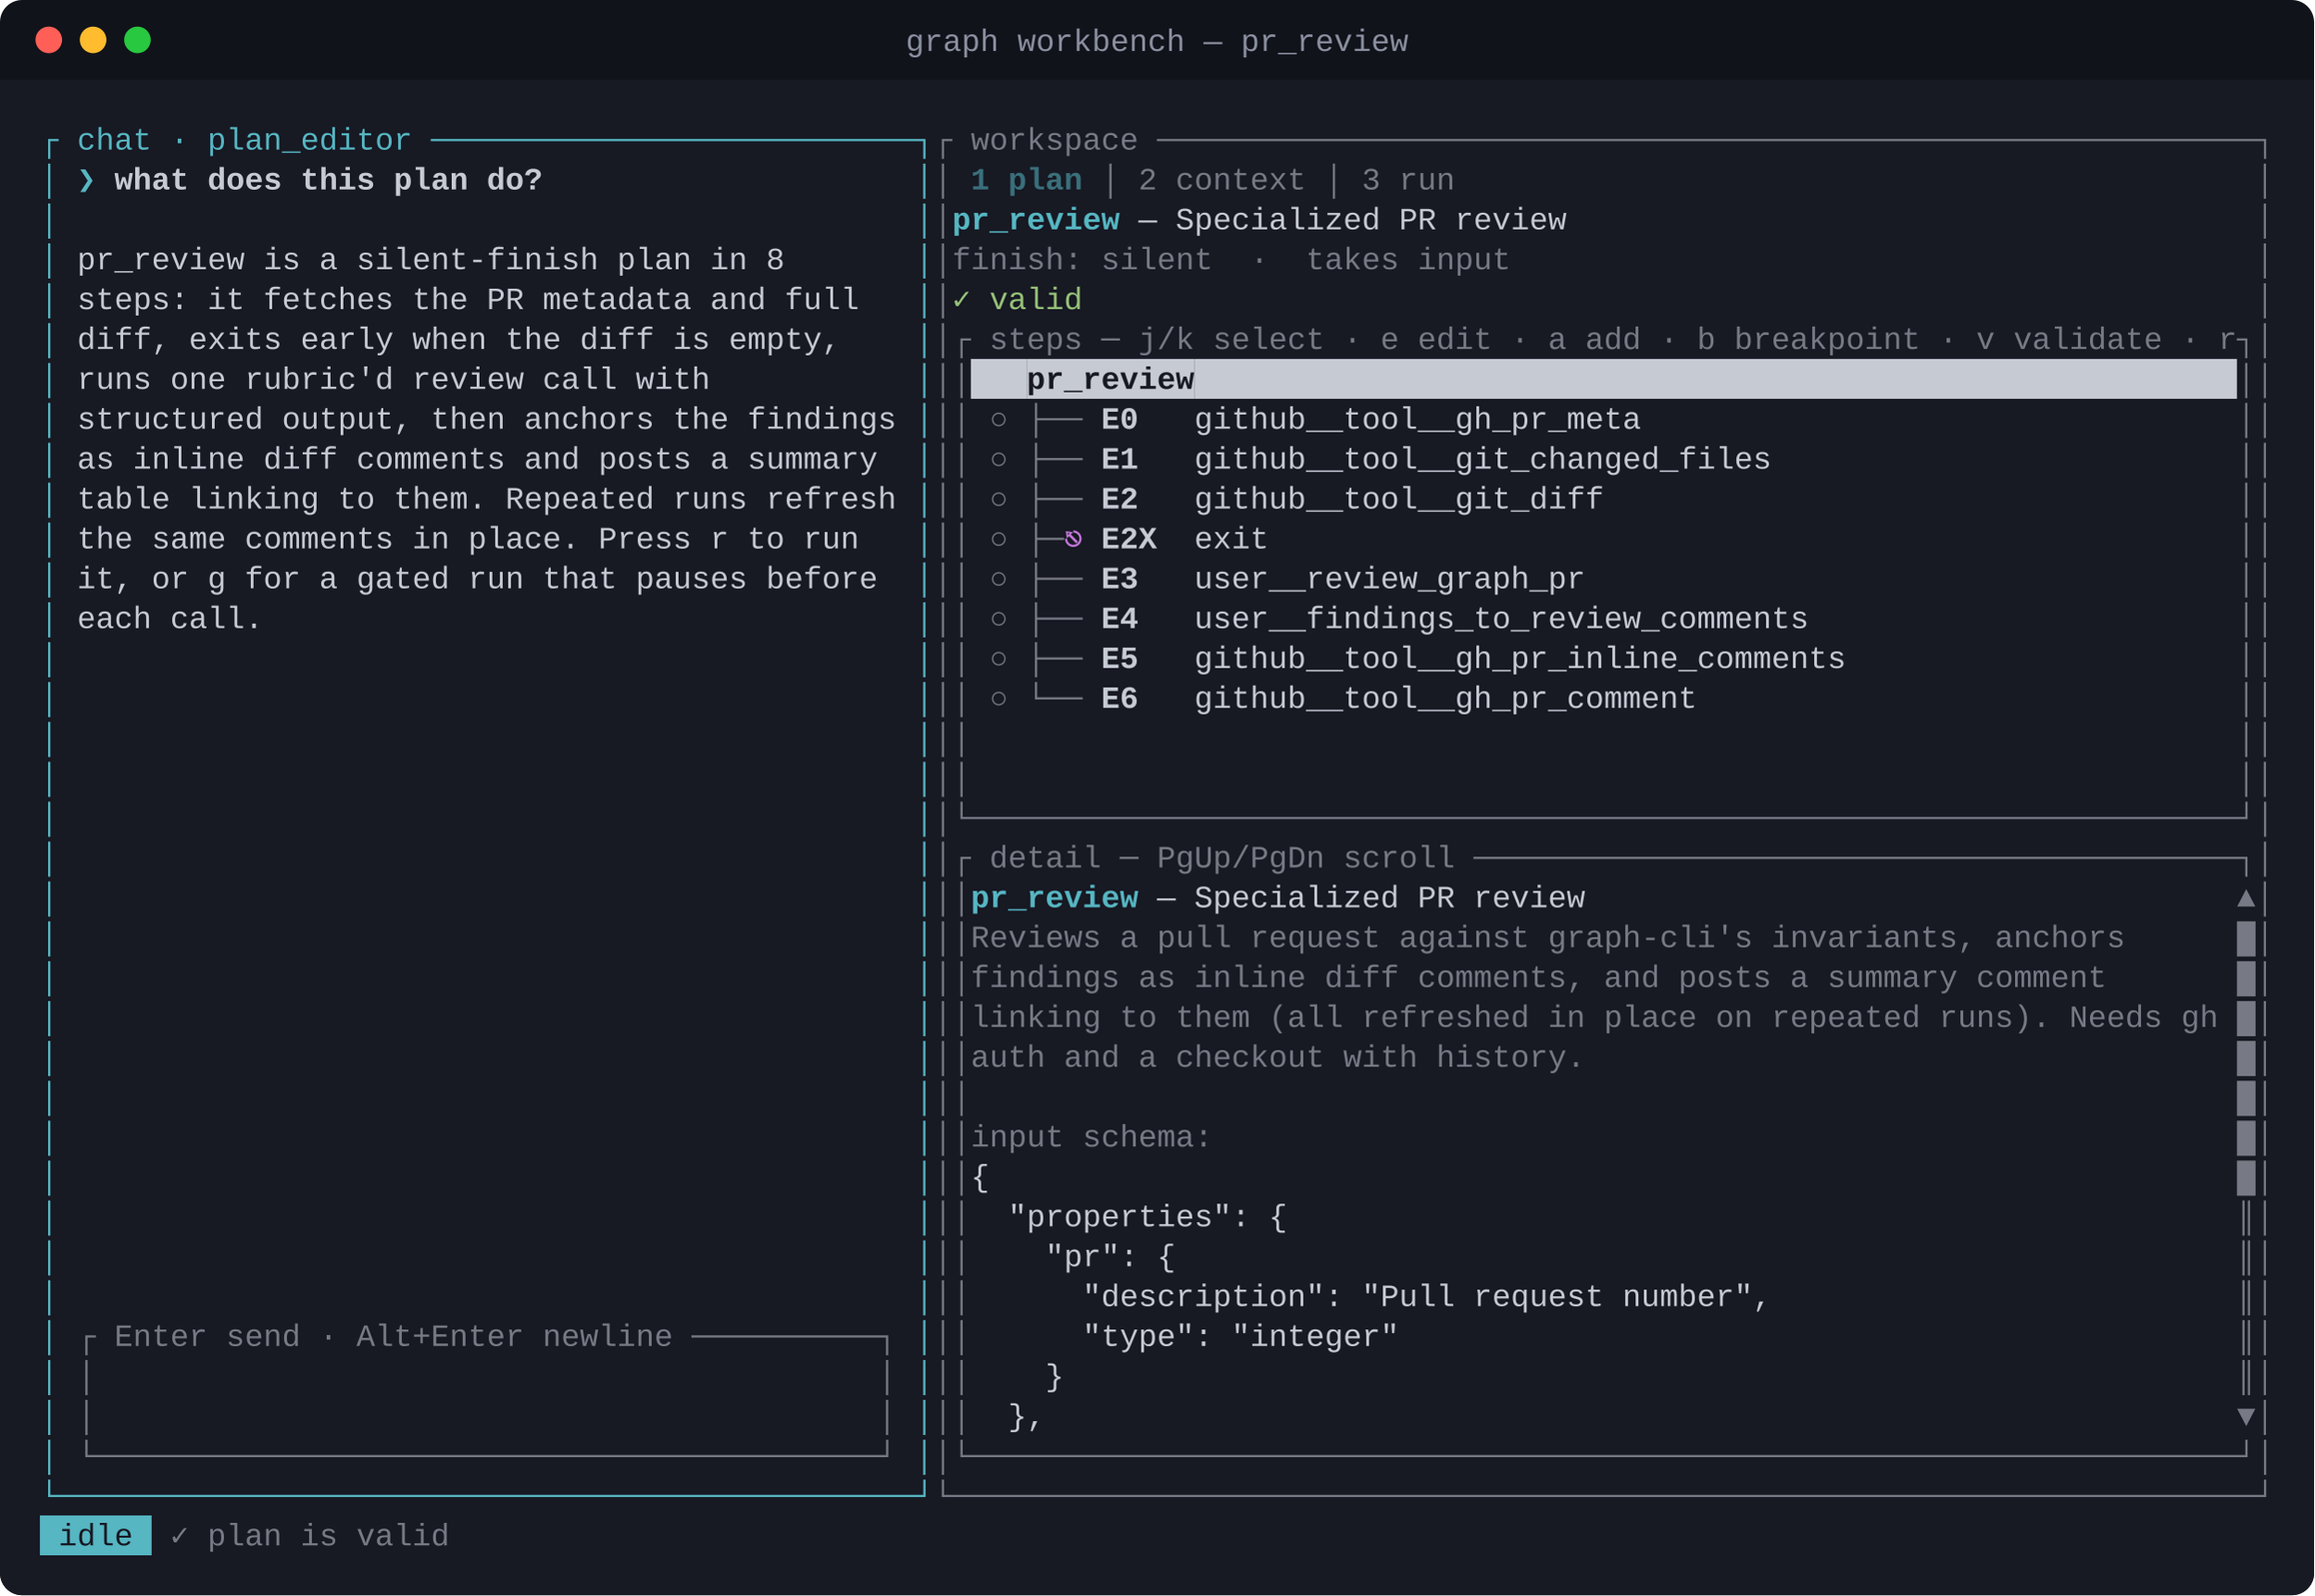
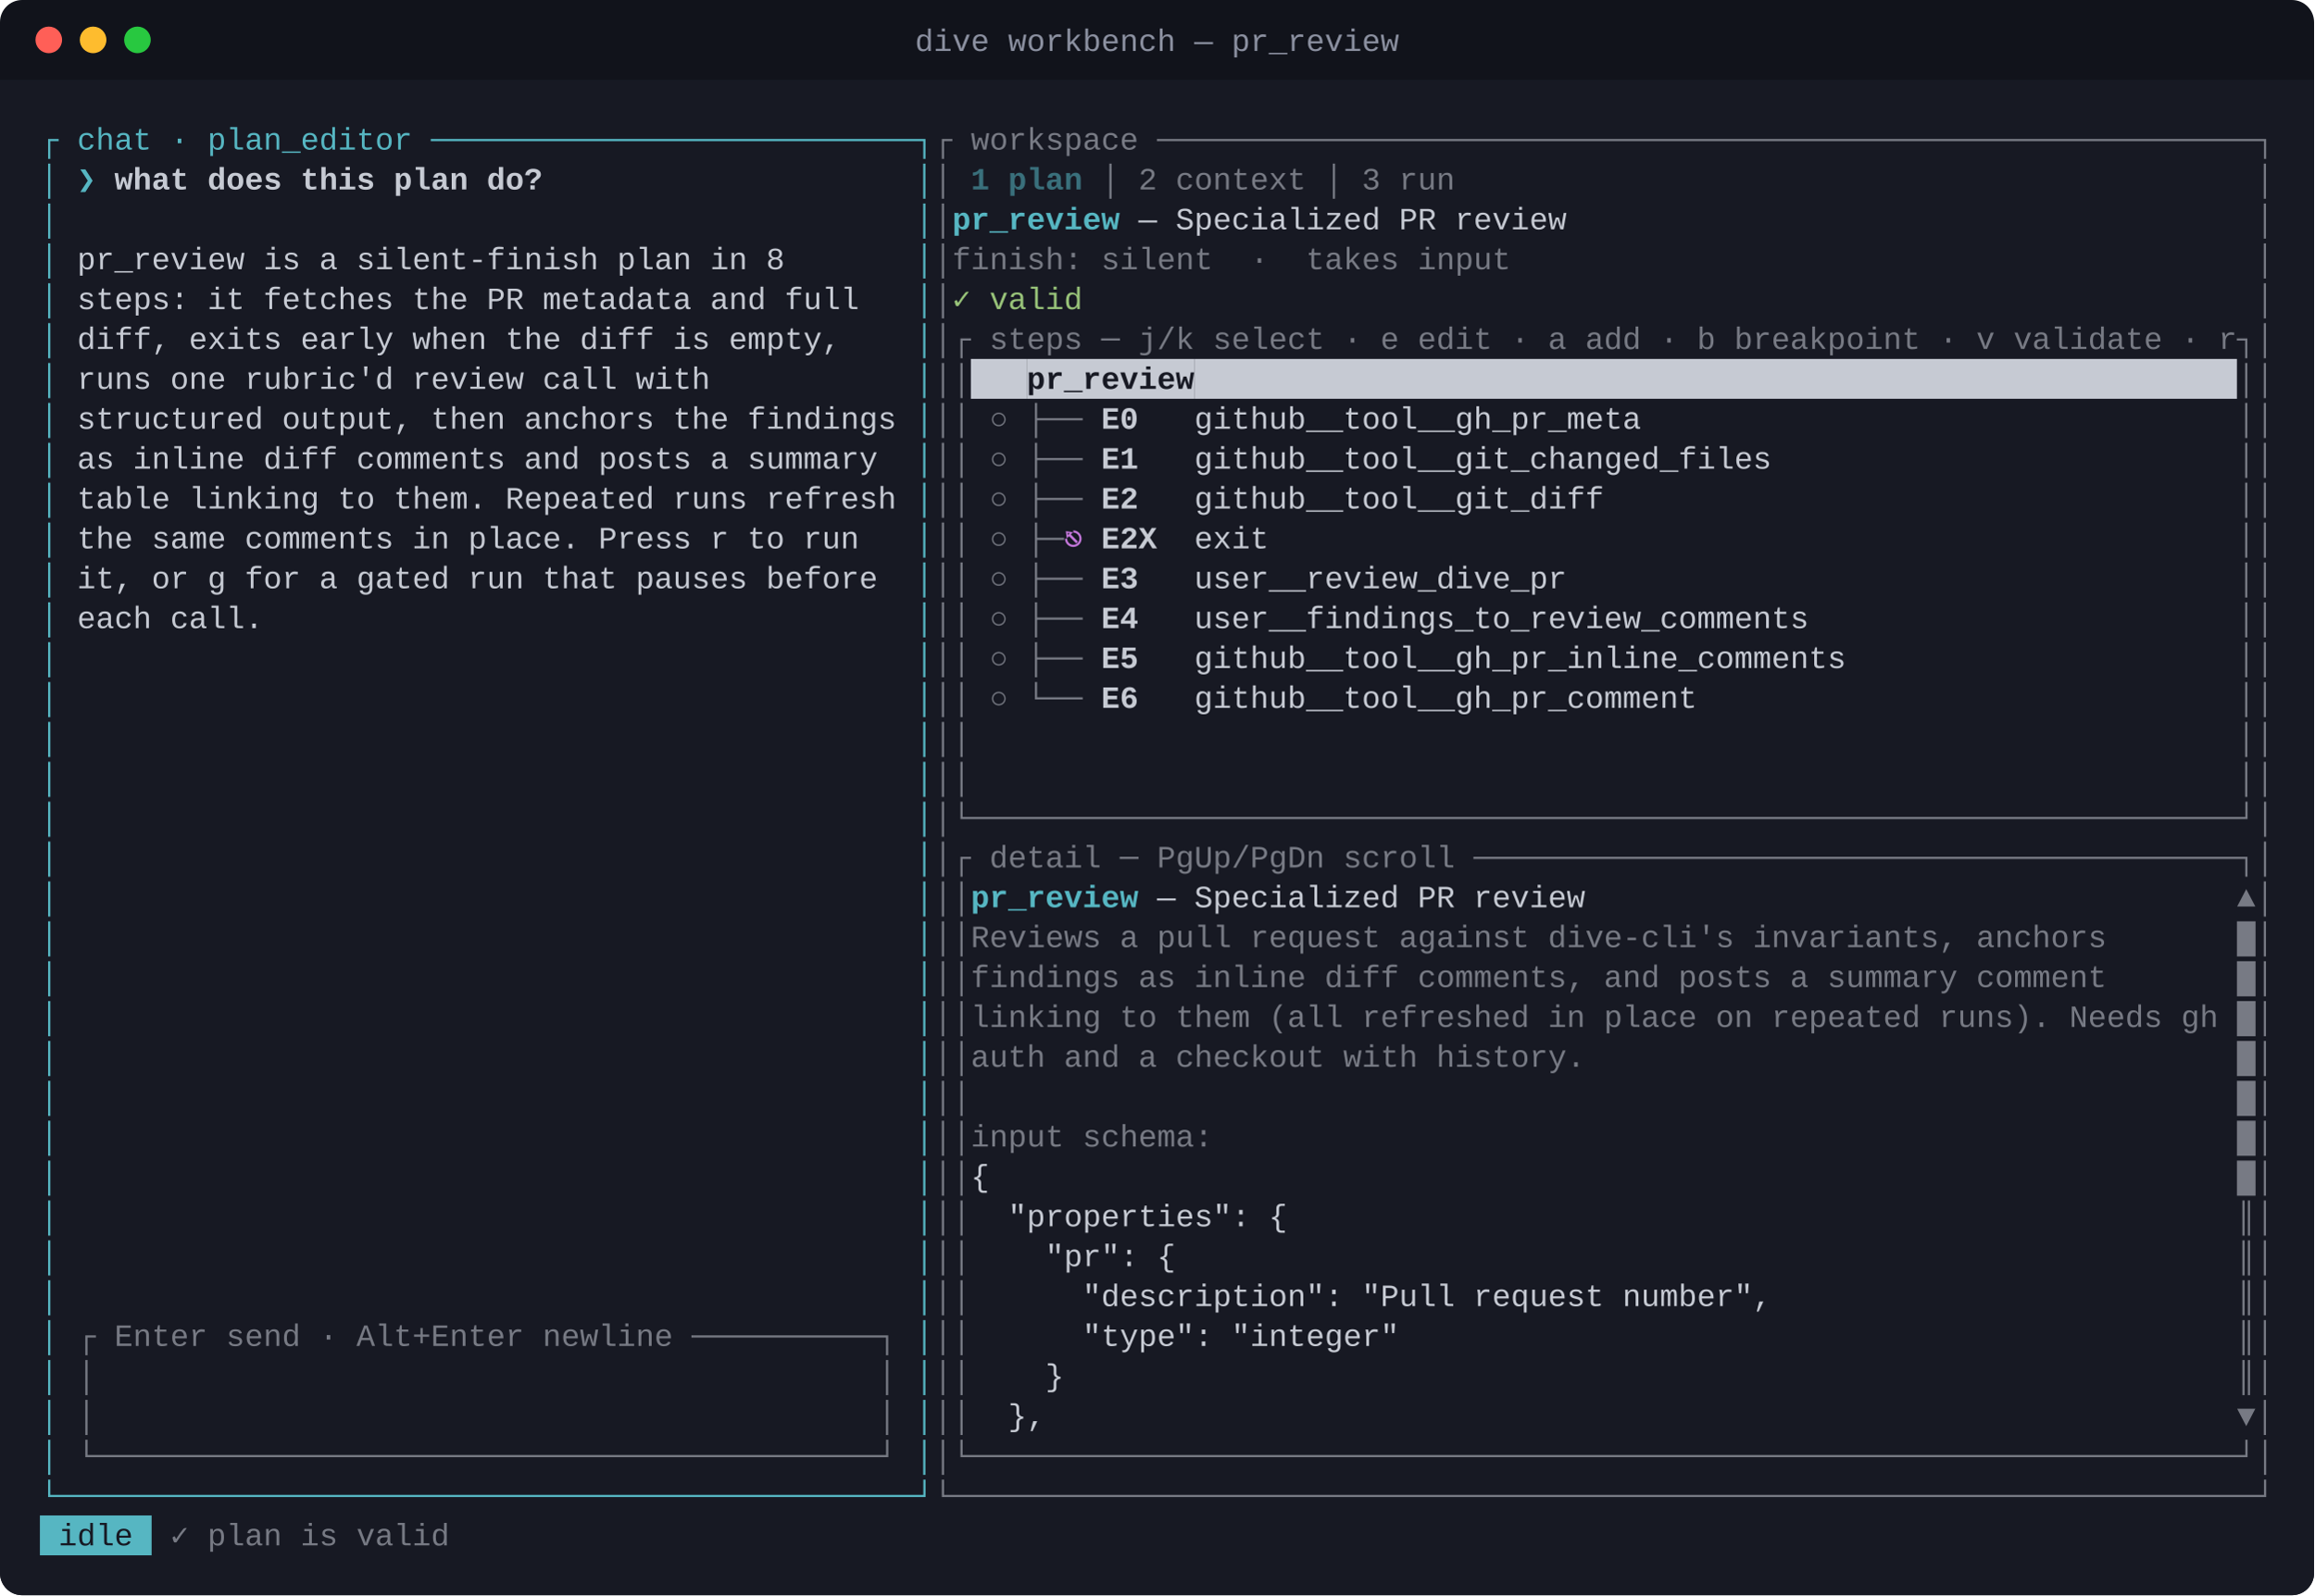
<svg xmlns="http://www.w3.org/2000/svg" width="1044" height="720" viewBox="0 0 1044 720" xml:space="preserve" font-family="ui-monospace, SFMono-Regular, Menlo, Consolas, 'Liberation Mono', monospace" font-size="14px">
  <rect width="1044" height="720" rx="10" fill="#11131b" />
  <rect y="36" width="1044" height="674" fill="#171923" />
  <rect y="700" width="1044" height="20" rx="10" fill="#171923" />
  <circle cx="22" cy="18" r="6" fill="#ff5f57" />
  <circle cx="42" cy="18" r="6" fill="#febc2e" />
  <circle cx="62" cy="18" r="6" fill="#28c840" />
-   <text x="522" y="23" fill="#8b90a0" text-anchor="middle">graph workbench — pr_review</text>
+   <text x="522" y="23" fill="#8b90a0" text-anchor="middle">dive workbench — pr_review</text>
  <rect x="438.0" y="162.0" width="25.2" height="18" fill="#c6cad3" />
  <rect x="463.2" y="162.0" width="75.6" height="18" fill="#c6cad3" />
  <rect x="538.8" y="162.0" width="470.4" height="18" fill="#c6cad3" />
  <rect x="18.0" y="684.0" width="50.4" height="18" fill="#56b6c2" />
  <text x="18.0" y="67.5" textLength="8.4" lengthAdjust="spacingAndGlyphs" fill="#56b6c2">┌</text>
  <text x="34.8" y="67.5" textLength="33.6" lengthAdjust="spacingAndGlyphs" fill="#56b6c2">chat</text>
  <text x="76.8" y="67.5" textLength="8.4" lengthAdjust="spacingAndGlyphs" fill="#56b6c2">·</text>
  <text x="93.6" y="67.5" textLength="92.4" lengthAdjust="spacingAndGlyphs" fill="#56b6c2">plan_editor</text>
  <text x="194.4" y="67.5" textLength="226.8" lengthAdjust="spacingAndGlyphs" fill="#56b6c2">──────────────────────────┐</text>
  <text x="421.2" y="67.5" textLength="8.4" lengthAdjust="spacingAndGlyphs" fill="#c6cad3" opacity="0.55">┌</text>
  <text x="438.0" y="67.5" textLength="75.6" lengthAdjust="spacingAndGlyphs" fill="#c6cad3" opacity="0.55">workspace</text>
  <text x="522.0" y="67.5" textLength="504.0" lengthAdjust="spacingAndGlyphs" fill="#c6cad3" opacity="0.55">───────────────────────────────────────────────────────────┐</text>
  <text x="18.0" y="85.5" textLength="8.4" lengthAdjust="spacingAndGlyphs" fill="#56b6c2">│</text>
  <text x="34.8" y="85.5" textLength="8.4" lengthAdjust="spacingAndGlyphs" fill="#56b6c2">❯</text>
  <text x="51.6" y="85.5" textLength="33.6" lengthAdjust="spacingAndGlyphs" fill="#c6cad3" font-weight="600">what</text>
  <text x="93.6" y="85.5" textLength="33.6" lengthAdjust="spacingAndGlyphs" fill="#c6cad3" font-weight="600">does</text>
  <text x="135.6" y="85.5" textLength="33.6" lengthAdjust="spacingAndGlyphs" fill="#c6cad3" font-weight="600">this</text>
  <text x="177.6" y="85.5" textLength="33.6" lengthAdjust="spacingAndGlyphs" fill="#c6cad3" font-weight="600">plan</text>
  <text x="219.6" y="85.5" textLength="25.2" lengthAdjust="spacingAndGlyphs" fill="#c6cad3" font-weight="600">do?</text>
  <text x="412.8" y="85.5" textLength="8.4" lengthAdjust="spacingAndGlyphs" fill="#56b6c2">│</text>
  <text x="421.2" y="85.5" textLength="8.4" lengthAdjust="spacingAndGlyphs" fill="#c6cad3" opacity="0.55">│</text>
  <text x="438.0" y="85.5" textLength="8.4" lengthAdjust="spacingAndGlyphs" fill="#56b6c2" font-weight="600" opacity="0.55">1</text>
  <text x="454.8" y="85.5" textLength="33.6" lengthAdjust="spacingAndGlyphs" fill="#56b6c2" font-weight="600" opacity="0.55">plan</text>
  <text x="496.8" y="85.5" textLength="8.4" lengthAdjust="spacingAndGlyphs" fill="#c6cad3" opacity="0.55">│</text>
  <text x="513.6" y="85.5" textLength="8.4" lengthAdjust="spacingAndGlyphs" fill="#c6cad3" opacity="0.55">2</text>
  <text x="530.4" y="85.5" textLength="58.8" lengthAdjust="spacingAndGlyphs" fill="#c6cad3" opacity="0.55">context</text>
  <text x="597.6" y="85.5" textLength="8.4" lengthAdjust="spacingAndGlyphs" fill="#c6cad3" opacity="0.55">│</text>
  <text x="614.4" y="85.5" textLength="8.4" lengthAdjust="spacingAndGlyphs" fill="#c6cad3" opacity="0.55">3</text>
  <text x="631.2" y="85.5" textLength="25.2" lengthAdjust="spacingAndGlyphs" fill="#c6cad3" opacity="0.55">run</text>
  <text x="1017.6" y="85.5" textLength="8.4" lengthAdjust="spacingAndGlyphs" fill="#c6cad3" opacity="0.55">│</text>
  <text x="18.0" y="103.5" textLength="8.4" lengthAdjust="spacingAndGlyphs" fill="#56b6c2">│</text>
  <text x="412.8" y="103.5" textLength="8.4" lengthAdjust="spacingAndGlyphs" fill="#56b6c2">│</text>
  <text x="421.2" y="103.5" textLength="8.4" lengthAdjust="spacingAndGlyphs" fill="#c6cad3" opacity="0.55">│</text>
  <text x="429.6" y="103.5" textLength="75.6" lengthAdjust="spacingAndGlyphs" fill="#56b6c2" font-weight="600">pr_review</text>
  <text x="513.6" y="103.5" textLength="8.4" lengthAdjust="spacingAndGlyphs" fill="#c6cad3">—</text>
  <text x="530.4" y="103.5" textLength="92.4" lengthAdjust="spacingAndGlyphs" fill="#c6cad3">Specialized</text>
  <text x="631.2" y="103.5" textLength="16.8" lengthAdjust="spacingAndGlyphs" fill="#c6cad3">PR</text>
  <text x="656.4" y="103.5" textLength="50.4" lengthAdjust="spacingAndGlyphs" fill="#c6cad3">review</text>
  <text x="1017.6" y="103.5" textLength="8.4" lengthAdjust="spacingAndGlyphs" fill="#c6cad3" opacity="0.55">│</text>
  <text x="18.0" y="121.5" textLength="8.4" lengthAdjust="spacingAndGlyphs" fill="#56b6c2">│</text>
  <text x="34.8" y="121.5" textLength="75.6" lengthAdjust="spacingAndGlyphs" fill="#c6cad3">pr_review</text>
  <text x="118.8" y="121.5" textLength="16.8" lengthAdjust="spacingAndGlyphs" fill="#c6cad3">is</text>
  <text x="144.0" y="121.5" textLength="8.4" lengthAdjust="spacingAndGlyphs" fill="#c6cad3">a</text>
  <text x="160.8" y="121.5" textLength="109.2" lengthAdjust="spacingAndGlyphs" fill="#c6cad3">silent-finish</text>
  <text x="278.4" y="121.5" textLength="33.6" lengthAdjust="spacingAndGlyphs" fill="#c6cad3">plan</text>
  <text x="320.4" y="121.5" textLength="16.8" lengthAdjust="spacingAndGlyphs" fill="#c6cad3">in</text>
  <text x="345.6" y="121.5" textLength="8.4" lengthAdjust="spacingAndGlyphs" fill="#c6cad3">8</text>
  <text x="412.8" y="121.5" textLength="8.4" lengthAdjust="spacingAndGlyphs" fill="#56b6c2">│</text>
  <text x="421.2" y="121.5" textLength="67.2" lengthAdjust="spacingAndGlyphs" fill="#c6cad3" opacity="0.55">│finish:</text>
  <text x="496.8" y="121.5" textLength="50.4" lengthAdjust="spacingAndGlyphs" fill="#c6cad3" opacity="0.55">silent</text>
  <text x="564.0" y="121.5" textLength="8.4" lengthAdjust="spacingAndGlyphs" fill="#c6cad3" opacity="0.55">·</text>
  <text x="589.2" y="121.5" textLength="42.0" lengthAdjust="spacingAndGlyphs" fill="#c6cad3" opacity="0.55">takes</text>
  <text x="639.6" y="121.5" textLength="42.0" lengthAdjust="spacingAndGlyphs" fill="#c6cad3" opacity="0.55">input</text>
  <text x="1017.6" y="121.5" textLength="8.4" lengthAdjust="spacingAndGlyphs" fill="#c6cad3" opacity="0.55">│</text>
  <text x="18.0" y="139.5" textLength="8.4" lengthAdjust="spacingAndGlyphs" fill="#56b6c2">│</text>
  <text x="34.8" y="139.5" textLength="50.4" lengthAdjust="spacingAndGlyphs" fill="#c6cad3">steps:</text>
  <text x="93.6" y="139.5" textLength="16.8" lengthAdjust="spacingAndGlyphs" fill="#c6cad3">it</text>
  <text x="118.8" y="139.5" textLength="58.8" lengthAdjust="spacingAndGlyphs" fill="#c6cad3">fetches</text>
  <text x="186.0" y="139.5" textLength="25.2" lengthAdjust="spacingAndGlyphs" fill="#c6cad3">the</text>
  <text x="219.6" y="139.5" textLength="16.8" lengthAdjust="spacingAndGlyphs" fill="#c6cad3">PR</text>
  <text x="244.8" y="139.5" textLength="67.2" lengthAdjust="spacingAndGlyphs" fill="#c6cad3">metadata</text>
  <text x="320.4" y="139.5" textLength="25.2" lengthAdjust="spacingAndGlyphs" fill="#c6cad3">and</text>
  <text x="354.0" y="139.5" textLength="33.6" lengthAdjust="spacingAndGlyphs" fill="#c6cad3">full</text>
  <text x="412.8" y="139.5" textLength="8.4" lengthAdjust="spacingAndGlyphs" fill="#56b6c2">│</text>
  <text x="421.2" y="139.5" textLength="8.4" lengthAdjust="spacingAndGlyphs" fill="#c6cad3" opacity="0.55">│</text>
  <text x="429.6" y="139.5" textLength="8.4" lengthAdjust="spacingAndGlyphs" fill="#98c379">✓</text>
  <text x="446.4" y="139.5" textLength="42.0" lengthAdjust="spacingAndGlyphs" fill="#98c379">valid</text>
  <text x="1017.6" y="139.5" textLength="8.4" lengthAdjust="spacingAndGlyphs" fill="#c6cad3" opacity="0.55">│</text>
  <text x="18.0" y="157.5" textLength="8.4" lengthAdjust="spacingAndGlyphs" fill="#56b6c2">│</text>
  <text x="34.8" y="157.5" textLength="42.0" lengthAdjust="spacingAndGlyphs" fill="#c6cad3">diff,</text>
  <text x="85.2" y="157.5" textLength="42.0" lengthAdjust="spacingAndGlyphs" fill="#c6cad3">exits</text>
  <text x="135.6" y="157.5" textLength="42.0" lengthAdjust="spacingAndGlyphs" fill="#c6cad3">early</text>
  <text x="186.0" y="157.5" textLength="33.6" lengthAdjust="spacingAndGlyphs" fill="#c6cad3">when</text>
  <text x="228.0" y="157.5" textLength="25.2" lengthAdjust="spacingAndGlyphs" fill="#c6cad3">the</text>
  <text x="261.6" y="157.5" textLength="33.6" lengthAdjust="spacingAndGlyphs" fill="#c6cad3">diff</text>
  <text x="303.6" y="157.5" textLength="16.8" lengthAdjust="spacingAndGlyphs" fill="#c6cad3">is</text>
  <text x="328.8" y="157.5" textLength="50.4" lengthAdjust="spacingAndGlyphs" fill="#c6cad3">empty,</text>
  <text x="412.8" y="157.5" textLength="8.4" lengthAdjust="spacingAndGlyphs" fill="#56b6c2">│</text>
  <text x="421.2" y="157.5" textLength="16.8" lengthAdjust="spacingAndGlyphs" fill="#c6cad3" opacity="0.55">│┌</text>
  <text x="446.4" y="157.5" textLength="42.0" lengthAdjust="spacingAndGlyphs" fill="#c6cad3" opacity="0.55">steps</text>
  <text x="496.8" y="157.5" textLength="8.4" lengthAdjust="spacingAndGlyphs" fill="#c6cad3" opacity="0.55">─</text>
  <text x="513.6" y="157.5" textLength="25.2" lengthAdjust="spacingAndGlyphs" fill="#c6cad3" opacity="0.55">j/k</text>
  <text x="547.2" y="157.5" textLength="50.4" lengthAdjust="spacingAndGlyphs" fill="#c6cad3" opacity="0.55">select</text>
  <text x="606.0" y="157.5" textLength="8.4" lengthAdjust="spacingAndGlyphs" fill="#c6cad3" opacity="0.55">·</text>
  <text x="622.8" y="157.5" textLength="8.4" lengthAdjust="spacingAndGlyphs" fill="#c6cad3" opacity="0.55">e</text>
  <text x="639.6" y="157.5" textLength="33.6" lengthAdjust="spacingAndGlyphs" fill="#c6cad3" opacity="0.55">edit</text>
  <text x="681.6" y="157.5" textLength="8.4" lengthAdjust="spacingAndGlyphs" fill="#c6cad3" opacity="0.55">·</text>
  <text x="698.4" y="157.5" textLength="8.4" lengthAdjust="spacingAndGlyphs" fill="#c6cad3" opacity="0.55">a</text>
  <text x="715.2" y="157.5" textLength="25.2" lengthAdjust="spacingAndGlyphs" fill="#c6cad3" opacity="0.55">add</text>
  <text x="748.8" y="157.5" textLength="8.4" lengthAdjust="spacingAndGlyphs" fill="#c6cad3" opacity="0.55">·</text>
  <text x="765.6" y="157.5" textLength="8.4" lengthAdjust="spacingAndGlyphs" fill="#c6cad3" opacity="0.55">b</text>
  <text x="782.4" y="157.5" textLength="84.0" lengthAdjust="spacingAndGlyphs" fill="#c6cad3" opacity="0.55">breakpoint</text>
  <text x="874.8" y="157.5" textLength="8.4" lengthAdjust="spacingAndGlyphs" fill="#c6cad3" opacity="0.55">·</text>
  <text x="891.6" y="157.5" textLength="8.4" lengthAdjust="spacingAndGlyphs" fill="#c6cad3" opacity="0.55">v</text>
  <text x="908.4" y="157.5" textLength="67.2" lengthAdjust="spacingAndGlyphs" fill="#c6cad3" opacity="0.55">validate</text>
  <text x="984.0" y="157.5" textLength="8.4" lengthAdjust="spacingAndGlyphs" fill="#c6cad3" opacity="0.55">·</text>
  <text x="1000.8" y="157.5" textLength="25.2" lengthAdjust="spacingAndGlyphs" fill="#c6cad3" opacity="0.55">r┐│</text>
  <text x="18.0" y="175.5" textLength="8.4" lengthAdjust="spacingAndGlyphs" fill="#56b6c2">│</text>
  <text x="34.8" y="175.5" textLength="33.6" lengthAdjust="spacingAndGlyphs" fill="#c6cad3">runs</text>
  <text x="76.8" y="175.5" textLength="25.2" lengthAdjust="spacingAndGlyphs" fill="#c6cad3">one</text>
  <text x="110.4" y="175.5" textLength="67.2" lengthAdjust="spacingAndGlyphs" fill="#c6cad3">rubric'd</text>
  <text x="186.0" y="175.5" textLength="50.4" lengthAdjust="spacingAndGlyphs" fill="#c6cad3">review</text>
  <text x="244.8" y="175.5" textLength="33.6" lengthAdjust="spacingAndGlyphs" fill="#c6cad3">call</text>
  <text x="286.8" y="175.5" textLength="33.6" lengthAdjust="spacingAndGlyphs" fill="#c6cad3">with</text>
  <text x="412.8" y="175.5" textLength="8.4" lengthAdjust="spacingAndGlyphs" fill="#56b6c2">│</text>
  <text x="421.2" y="175.5" textLength="16.8" lengthAdjust="spacingAndGlyphs" fill="#c6cad3" opacity="0.55">││</text>
  <text x="463.2" y="175.5" textLength="75.6" lengthAdjust="spacingAndGlyphs" fill="#171923" font-weight="600">pr_review</text>
  <text x="1009.2" y="175.5" textLength="16.8" lengthAdjust="spacingAndGlyphs" fill="#c6cad3" opacity="0.55">││</text>
  <text x="18.0" y="193.5" textLength="8.4" lengthAdjust="spacingAndGlyphs" fill="#56b6c2">│</text>
  <text x="34.8" y="193.5" textLength="84.0" lengthAdjust="spacingAndGlyphs" fill="#c6cad3">structured</text>
  <text x="127.2" y="193.5" textLength="58.8" lengthAdjust="spacingAndGlyphs" fill="#c6cad3">output,</text>
  <text x="194.4" y="193.5" textLength="33.6" lengthAdjust="spacingAndGlyphs" fill="#c6cad3">then</text>
  <text x="236.4" y="193.5" textLength="58.8" lengthAdjust="spacingAndGlyphs" fill="#c6cad3">anchors</text>
  <text x="303.6" y="193.5" textLength="25.2" lengthAdjust="spacingAndGlyphs" fill="#c6cad3">the</text>
  <text x="337.2" y="193.5" textLength="67.2" lengthAdjust="spacingAndGlyphs" fill="#c6cad3">findings</text>
  <text x="412.8" y="193.5" textLength="8.4" lengthAdjust="spacingAndGlyphs" fill="#56b6c2">│</text>
  <text x="421.2" y="193.5" textLength="16.8" lengthAdjust="spacingAndGlyphs" fill="#c6cad3" opacity="0.55">││</text>
  <text x="446.4" y="193.5" textLength="8.4" lengthAdjust="spacingAndGlyphs" fill="#c6cad3" opacity="0.55">○</text>
  <text x="463.2" y="193.5" textLength="25.2" lengthAdjust="spacingAndGlyphs" fill="#c6cad3" opacity="0.55">├──</text>
  <text x="496.8" y="193.5" textLength="16.8" lengthAdjust="spacingAndGlyphs" fill="#c6cad3" font-weight="600">E0</text>
  <text x="538.8" y="193.5" textLength="201.6" lengthAdjust="spacingAndGlyphs" fill="#c6cad3">github__tool__gh_pr_meta</text>
  <text x="1009.2" y="193.5" textLength="16.8" lengthAdjust="spacingAndGlyphs" fill="#c6cad3" opacity="0.55">││</text>
  <text x="18.0" y="211.5" textLength="8.4" lengthAdjust="spacingAndGlyphs" fill="#56b6c2">│</text>
  <text x="34.8" y="211.5" textLength="16.8" lengthAdjust="spacingAndGlyphs" fill="#c6cad3">as</text>
  <text x="60.0" y="211.5" textLength="50.4" lengthAdjust="spacingAndGlyphs" fill="#c6cad3">inline</text>
  <text x="118.8" y="211.5" textLength="33.6" lengthAdjust="spacingAndGlyphs" fill="#c6cad3">diff</text>
  <text x="160.8" y="211.5" textLength="67.2" lengthAdjust="spacingAndGlyphs" fill="#c6cad3">comments</text>
  <text x="236.4" y="211.5" textLength="25.2" lengthAdjust="spacingAndGlyphs" fill="#c6cad3">and</text>
  <text x="270.0" y="211.5" textLength="42.0" lengthAdjust="spacingAndGlyphs" fill="#c6cad3">posts</text>
  <text x="320.4" y="211.5" textLength="8.4" lengthAdjust="spacingAndGlyphs" fill="#c6cad3">a</text>
  <text x="337.2" y="211.5" textLength="58.8" lengthAdjust="spacingAndGlyphs" fill="#c6cad3">summary</text>
  <text x="412.8" y="211.5" textLength="8.4" lengthAdjust="spacingAndGlyphs" fill="#56b6c2">│</text>
  <text x="421.2" y="211.5" textLength="16.8" lengthAdjust="spacingAndGlyphs" fill="#c6cad3" opacity="0.55">││</text>
  <text x="446.4" y="211.5" textLength="8.4" lengthAdjust="spacingAndGlyphs" fill="#c6cad3" opacity="0.55">○</text>
  <text x="463.2" y="211.5" textLength="25.2" lengthAdjust="spacingAndGlyphs" fill="#c6cad3" opacity="0.55">├──</text>
  <text x="496.8" y="211.5" textLength="16.8" lengthAdjust="spacingAndGlyphs" fill="#c6cad3" font-weight="600">E1</text>
  <text x="538.8" y="211.5" textLength="260.4" lengthAdjust="spacingAndGlyphs" fill="#c6cad3">github__tool__git_changed_files</text>
  <text x="1009.2" y="211.5" textLength="16.8" lengthAdjust="spacingAndGlyphs" fill="#c6cad3" opacity="0.55">││</text>
  <text x="18.0" y="229.5" textLength="8.4" lengthAdjust="spacingAndGlyphs" fill="#56b6c2">│</text>
  <text x="34.8" y="229.5" textLength="42.0" lengthAdjust="spacingAndGlyphs" fill="#c6cad3">table</text>
  <text x="85.2" y="229.5" textLength="58.8" lengthAdjust="spacingAndGlyphs" fill="#c6cad3">linking</text>
  <text x="152.4" y="229.5" textLength="16.8" lengthAdjust="spacingAndGlyphs" fill="#c6cad3">to</text>
  <text x="177.6" y="229.5" textLength="42.0" lengthAdjust="spacingAndGlyphs" fill="#c6cad3">them.</text>
  <text x="228.0" y="229.5" textLength="67.2" lengthAdjust="spacingAndGlyphs" fill="#c6cad3">Repeated</text>
  <text x="303.6" y="229.5" textLength="33.6" lengthAdjust="spacingAndGlyphs" fill="#c6cad3">runs</text>
  <text x="345.6" y="229.5" textLength="58.8" lengthAdjust="spacingAndGlyphs" fill="#c6cad3">refresh</text>
  <text x="412.8" y="229.5" textLength="8.4" lengthAdjust="spacingAndGlyphs" fill="#56b6c2">│</text>
  <text x="421.2" y="229.5" textLength="16.8" lengthAdjust="spacingAndGlyphs" fill="#c6cad3" opacity="0.55">││</text>
  <text x="446.4" y="229.5" textLength="8.4" lengthAdjust="spacingAndGlyphs" fill="#c6cad3" opacity="0.55">○</text>
  <text x="463.2" y="229.5" textLength="25.2" lengthAdjust="spacingAndGlyphs" fill="#c6cad3" opacity="0.55">├──</text>
  <text x="496.8" y="229.5" textLength="16.8" lengthAdjust="spacingAndGlyphs" fill="#c6cad3" font-weight="600">E2</text>
  <text x="538.8" y="229.5" textLength="184.8" lengthAdjust="spacingAndGlyphs" fill="#c6cad3">github__tool__git_diff</text>
  <text x="1009.2" y="229.5" textLength="16.8" lengthAdjust="spacingAndGlyphs" fill="#c6cad3" opacity="0.55">││</text>
  <text x="18.0" y="247.5" textLength="8.4" lengthAdjust="spacingAndGlyphs" fill="#56b6c2">│</text>
  <text x="34.8" y="247.5" textLength="25.2" lengthAdjust="spacingAndGlyphs" fill="#c6cad3">the</text>
  <text x="68.4" y="247.5" textLength="33.6" lengthAdjust="spacingAndGlyphs" fill="#c6cad3">same</text>
  <text x="110.4" y="247.5" textLength="67.2" lengthAdjust="spacingAndGlyphs" fill="#c6cad3">comments</text>
  <text x="186.0" y="247.5" textLength="16.8" lengthAdjust="spacingAndGlyphs" fill="#c6cad3">in</text>
  <text x="211.2" y="247.5" textLength="50.4" lengthAdjust="spacingAndGlyphs" fill="#c6cad3">place.</text>
  <text x="270.0" y="247.5" textLength="42.0" lengthAdjust="spacingAndGlyphs" fill="#c6cad3">Press</text>
  <text x="320.4" y="247.5" textLength="8.4" lengthAdjust="spacingAndGlyphs" fill="#c6cad3">r</text>
  <text x="337.2" y="247.5" textLength="16.8" lengthAdjust="spacingAndGlyphs" fill="#c6cad3">to</text>
  <text x="362.4" y="247.5" textLength="25.2" lengthAdjust="spacingAndGlyphs" fill="#c6cad3">run</text>
  <text x="412.8" y="247.5" textLength="8.4" lengthAdjust="spacingAndGlyphs" fill="#56b6c2">│</text>
  <text x="421.2" y="247.5" textLength="16.8" lengthAdjust="spacingAndGlyphs" fill="#c6cad3" opacity="0.55">││</text>
  <text x="446.4" y="247.5" textLength="8.4" lengthAdjust="spacingAndGlyphs" fill="#c6cad3" opacity="0.55">○</text>
  <text x="463.2" y="247.5" textLength="16.8" lengthAdjust="spacingAndGlyphs" fill="#c6cad3" opacity="0.55">├─</text>
  <text x="480.0" y="247.5" textLength="8.4" lengthAdjust="spacingAndGlyphs" fill="#c678dd" font-weight="600">⎋</text>
  <text x="496.8" y="247.5" textLength="25.2" lengthAdjust="spacingAndGlyphs" fill="#c6cad3" font-weight="600">E2X</text>
  <text x="538.8" y="247.5" textLength="33.6" lengthAdjust="spacingAndGlyphs" fill="#c6cad3">exit</text>
  <text x="1009.2" y="247.5" textLength="16.8" lengthAdjust="spacingAndGlyphs" fill="#c6cad3" opacity="0.55">││</text>
  <text x="18.0" y="265.5" textLength="8.4" lengthAdjust="spacingAndGlyphs" fill="#56b6c2">│</text>
  <text x="34.8" y="265.5" textLength="25.2" lengthAdjust="spacingAndGlyphs" fill="#c6cad3">it,</text>
  <text x="68.4" y="265.5" textLength="16.8" lengthAdjust="spacingAndGlyphs" fill="#c6cad3">or</text>
  <text x="93.6" y="265.5" textLength="8.4" lengthAdjust="spacingAndGlyphs" fill="#c6cad3">g</text>
  <text x="110.4" y="265.5" textLength="25.2" lengthAdjust="spacingAndGlyphs" fill="#c6cad3">for</text>
  <text x="144.0" y="265.5" textLength="8.4" lengthAdjust="spacingAndGlyphs" fill="#c6cad3">a</text>
  <text x="160.8" y="265.5" textLength="42.0" lengthAdjust="spacingAndGlyphs" fill="#c6cad3">gated</text>
  <text x="211.2" y="265.5" textLength="25.2" lengthAdjust="spacingAndGlyphs" fill="#c6cad3">run</text>
  <text x="244.8" y="265.5" textLength="33.6" lengthAdjust="spacingAndGlyphs" fill="#c6cad3">that</text>
  <text x="286.8" y="265.5" textLength="50.4" lengthAdjust="spacingAndGlyphs" fill="#c6cad3">pauses</text>
  <text x="345.6" y="265.5" textLength="50.4" lengthAdjust="spacingAndGlyphs" fill="#c6cad3">before</text>
  <text x="412.8" y="265.5" textLength="8.4" lengthAdjust="spacingAndGlyphs" fill="#56b6c2">│</text>
  <text x="421.2" y="265.5" textLength="16.8" lengthAdjust="spacingAndGlyphs" fill="#c6cad3" opacity="0.55">││</text>
  <text x="446.4" y="265.5" textLength="8.4" lengthAdjust="spacingAndGlyphs" fill="#c6cad3" opacity="0.55">○</text>
  <text x="463.2" y="265.5" textLength="25.2" lengthAdjust="spacingAndGlyphs" fill="#c6cad3" opacity="0.55">├──</text>
  <text x="496.8" y="265.5" textLength="16.8" lengthAdjust="spacingAndGlyphs" fill="#c6cad3" font-weight="600">E3</text>
-   <text x="538.8" y="265.5" textLength="176.4" lengthAdjust="spacingAndGlyphs" fill="#c6cad3">user__review_graph_pr</text>
+   <text x="538.8" y="265.5" textLength="168.0" lengthAdjust="spacingAndGlyphs" fill="#c6cad3">user__review_dive_pr</text>
  <text x="1009.2" y="265.5" textLength="16.8" lengthAdjust="spacingAndGlyphs" fill="#c6cad3" opacity="0.55">││</text>
  <text x="18.0" y="283.5" textLength="8.4" lengthAdjust="spacingAndGlyphs" fill="#56b6c2">│</text>
  <text x="34.8" y="283.5" textLength="33.6" lengthAdjust="spacingAndGlyphs" fill="#c6cad3">each</text>
  <text x="76.8" y="283.5" textLength="42.0" lengthAdjust="spacingAndGlyphs" fill="#c6cad3">call.</text>
  <text x="412.8" y="283.5" textLength="8.4" lengthAdjust="spacingAndGlyphs" fill="#56b6c2">│</text>
  <text x="421.2" y="283.5" textLength="16.8" lengthAdjust="spacingAndGlyphs" fill="#c6cad3" opacity="0.55">││</text>
  <text x="446.4" y="283.5" textLength="8.4" lengthAdjust="spacingAndGlyphs" fill="#c6cad3" opacity="0.55">○</text>
  <text x="463.2" y="283.5" textLength="25.2" lengthAdjust="spacingAndGlyphs" fill="#c6cad3" opacity="0.55">├──</text>
  <text x="496.8" y="283.5" textLength="16.8" lengthAdjust="spacingAndGlyphs" fill="#c6cad3" font-weight="600">E4</text>
  <text x="538.8" y="283.5" textLength="277.2" lengthAdjust="spacingAndGlyphs" fill="#c6cad3">user__findings_to_review_comments</text>
  <text x="1009.2" y="283.5" textLength="16.8" lengthAdjust="spacingAndGlyphs" fill="#c6cad3" opacity="0.55">││</text>
  <text x="18.0" y="301.5" textLength="8.4" lengthAdjust="spacingAndGlyphs" fill="#56b6c2">│</text>
  <text x="412.8" y="301.5" textLength="8.4" lengthAdjust="spacingAndGlyphs" fill="#56b6c2">│</text>
  <text x="421.2" y="301.5" textLength="16.8" lengthAdjust="spacingAndGlyphs" fill="#c6cad3" opacity="0.55">││</text>
  <text x="446.4" y="301.5" textLength="8.4" lengthAdjust="spacingAndGlyphs" fill="#c6cad3" opacity="0.55">○</text>
  <text x="463.2" y="301.5" textLength="25.2" lengthAdjust="spacingAndGlyphs" fill="#c6cad3" opacity="0.55">├──</text>
  <text x="496.8" y="301.5" textLength="16.8" lengthAdjust="spacingAndGlyphs" fill="#c6cad3" font-weight="600">E5</text>
  <text x="538.8" y="301.5" textLength="294.0" lengthAdjust="spacingAndGlyphs" fill="#c6cad3">github__tool__gh_pr_inline_comments</text>
  <text x="1009.2" y="301.5" textLength="16.8" lengthAdjust="spacingAndGlyphs" fill="#c6cad3" opacity="0.55">││</text>
  <text x="18.0" y="319.5" textLength="8.4" lengthAdjust="spacingAndGlyphs" fill="#56b6c2">│</text>
  <text x="412.8" y="319.5" textLength="8.4" lengthAdjust="spacingAndGlyphs" fill="#56b6c2">│</text>
  <text x="421.2" y="319.5" textLength="16.8" lengthAdjust="spacingAndGlyphs" fill="#c6cad3" opacity="0.55">││</text>
  <text x="446.4" y="319.5" textLength="8.4" lengthAdjust="spacingAndGlyphs" fill="#c6cad3" opacity="0.55">○</text>
  <text x="463.2" y="319.5" textLength="25.2" lengthAdjust="spacingAndGlyphs" fill="#c6cad3" opacity="0.55">└──</text>
  <text x="496.8" y="319.5" textLength="16.8" lengthAdjust="spacingAndGlyphs" fill="#c6cad3" font-weight="600">E6</text>
  <text x="538.8" y="319.5" textLength="226.8" lengthAdjust="spacingAndGlyphs" fill="#c6cad3">github__tool__gh_pr_comment</text>
  <text x="1009.2" y="319.5" textLength="16.8" lengthAdjust="spacingAndGlyphs" fill="#c6cad3" opacity="0.55">││</text>
  <text x="18.0" y="337.5" textLength="8.4" lengthAdjust="spacingAndGlyphs" fill="#56b6c2">│</text>
  <text x="412.8" y="337.5" textLength="8.4" lengthAdjust="spacingAndGlyphs" fill="#56b6c2">│</text>
  <text x="421.2" y="337.5" textLength="16.8" lengthAdjust="spacingAndGlyphs" fill="#c6cad3" opacity="0.55">││</text>
  <text x="1009.2" y="337.5" textLength="16.8" lengthAdjust="spacingAndGlyphs" fill="#c6cad3" opacity="0.55">││</text>
  <text x="18.0" y="355.5" textLength="8.4" lengthAdjust="spacingAndGlyphs" fill="#56b6c2">│</text>
  <text x="412.8" y="355.5" textLength="8.4" lengthAdjust="spacingAndGlyphs" fill="#56b6c2">│</text>
  <text x="421.2" y="355.5" textLength="16.8" lengthAdjust="spacingAndGlyphs" fill="#c6cad3" opacity="0.55">││</text>
  <text x="1009.2" y="355.5" textLength="16.8" lengthAdjust="spacingAndGlyphs" fill="#c6cad3" opacity="0.55">││</text>
  <text x="18.0" y="373.5" textLength="8.4" lengthAdjust="spacingAndGlyphs" fill="#56b6c2">│</text>
  <text x="412.8" y="373.5" textLength="8.4" lengthAdjust="spacingAndGlyphs" fill="#56b6c2">│</text>
  <text x="421.2" y="373.5" textLength="604.8" lengthAdjust="spacingAndGlyphs" fill="#c6cad3" opacity="0.55">│└────────────────────────────────────────────────────────────────────┘│</text>
  <text x="18.0" y="391.5" textLength="8.4" lengthAdjust="spacingAndGlyphs" fill="#56b6c2">│</text>
  <text x="412.8" y="391.5" textLength="8.4" lengthAdjust="spacingAndGlyphs" fill="#56b6c2">│</text>
  <text x="421.2" y="391.5" textLength="16.8" lengthAdjust="spacingAndGlyphs" fill="#c6cad3" opacity="0.55">│┌</text>
  <text x="446.4" y="391.5" textLength="50.4" lengthAdjust="spacingAndGlyphs" fill="#c6cad3" opacity="0.55">detail</text>
  <text x="505.2" y="391.5" textLength="8.4" lengthAdjust="spacingAndGlyphs" fill="#c6cad3" opacity="0.55">─</text>
  <text x="522.0" y="391.5" textLength="75.6" lengthAdjust="spacingAndGlyphs" fill="#c6cad3" opacity="0.55">PgUp/PgDn</text>
  <text x="606.0" y="391.5" textLength="50.4" lengthAdjust="spacingAndGlyphs" fill="#c6cad3" opacity="0.55">scroll</text>
  <text x="664.8" y="391.5" textLength="361.2" lengthAdjust="spacingAndGlyphs" fill="#c6cad3" opacity="0.55">─────────────────────────────────────────┐│</text>
  <text x="18.0" y="409.5" textLength="8.4" lengthAdjust="spacingAndGlyphs" fill="#56b6c2">│</text>
  <text x="412.8" y="409.5" textLength="8.4" lengthAdjust="spacingAndGlyphs" fill="#56b6c2">│</text>
  <text x="421.2" y="409.5" textLength="16.8" lengthAdjust="spacingAndGlyphs" fill="#c6cad3" opacity="0.55">││</text>
  <text x="438.0" y="409.5" textLength="75.6" lengthAdjust="spacingAndGlyphs" fill="#56b6c2" font-weight="600">pr_review</text>
  <text x="522.0" y="409.5" textLength="8.4" lengthAdjust="spacingAndGlyphs" fill="#c6cad3">—</text>
  <text x="538.8" y="409.5" textLength="92.4" lengthAdjust="spacingAndGlyphs" fill="#c6cad3">Specialized</text>
  <text x="639.6" y="409.5" textLength="16.8" lengthAdjust="spacingAndGlyphs" fill="#c6cad3">PR</text>
  <text x="664.8" y="409.5" textLength="50.4" lengthAdjust="spacingAndGlyphs" fill="#c6cad3">review</text>
  <text x="1009.2" y="409.5" textLength="16.8" lengthAdjust="spacingAndGlyphs" fill="#c6cad3" opacity="0.55">▲│</text>
  <text x="18.0" y="427.5" textLength="8.4" lengthAdjust="spacingAndGlyphs" fill="#56b6c2">│</text>
  <text x="412.8" y="427.5" textLength="8.4" lengthAdjust="spacingAndGlyphs" fill="#56b6c2">│</text>
  <text x="421.2" y="427.5" textLength="75.6" lengthAdjust="spacingAndGlyphs" fill="#c6cad3" opacity="0.55">││Reviews</text>
  <text x="505.2" y="427.5" textLength="8.4" lengthAdjust="spacingAndGlyphs" fill="#c6cad3" opacity="0.55">a</text>
  <text x="522.0" y="427.5" textLength="33.6" lengthAdjust="spacingAndGlyphs" fill="#c6cad3" opacity="0.55">pull</text>
  <text x="564.0" y="427.5" textLength="58.8" lengthAdjust="spacingAndGlyphs" fill="#c6cad3" opacity="0.55">request</text>
  <text x="631.2" y="427.5" textLength="58.8" lengthAdjust="spacingAndGlyphs" fill="#c6cad3" opacity="0.55">against</text>
-   <text x="698.4" y="427.5" textLength="92.4" lengthAdjust="spacingAndGlyphs" fill="#c6cad3" opacity="0.55">graph-cli's</text>
-   <text x="799.2" y="427.5" textLength="92.4" lengthAdjust="spacingAndGlyphs" fill="#c6cad3" opacity="0.55">invariants,</text>
-   <text x="900.0" y="427.5" textLength="58.8" lengthAdjust="spacingAndGlyphs" fill="#c6cad3" opacity="0.55">anchors</text>
+   <text x="698.4" y="427.5" textLength="84.0" lengthAdjust="spacingAndGlyphs" fill="#c6cad3" opacity="0.55">dive-cli's</text>
+   <text x="790.8" y="427.5" textLength="92.4" lengthAdjust="spacingAndGlyphs" fill="#c6cad3" opacity="0.55">invariants,</text>
+   <text x="891.6" y="427.5" textLength="58.8" lengthAdjust="spacingAndGlyphs" fill="#c6cad3" opacity="0.55">anchors</text>
  <text x="1009.2" y="427.5" textLength="16.8" lengthAdjust="spacingAndGlyphs" fill="#c6cad3" opacity="0.55">█│</text>
  <text x="18.0" y="445.5" textLength="8.4" lengthAdjust="spacingAndGlyphs" fill="#56b6c2">│</text>
  <text x="412.8" y="445.5" textLength="8.4" lengthAdjust="spacingAndGlyphs" fill="#56b6c2">│</text>
  <text x="421.2" y="445.5" textLength="84.0" lengthAdjust="spacingAndGlyphs" fill="#c6cad3" opacity="0.55">││findings</text>
  <text x="513.6" y="445.5" textLength="16.8" lengthAdjust="spacingAndGlyphs" fill="#c6cad3" opacity="0.55">as</text>
  <text x="538.8" y="445.5" textLength="50.4" lengthAdjust="spacingAndGlyphs" fill="#c6cad3" opacity="0.55">inline</text>
  <text x="597.6" y="445.5" textLength="33.6" lengthAdjust="spacingAndGlyphs" fill="#c6cad3" opacity="0.55">diff</text>
  <text x="639.6" y="445.5" textLength="75.6" lengthAdjust="spacingAndGlyphs" fill="#c6cad3" opacity="0.55">comments,</text>
  <text x="723.6" y="445.5" textLength="25.2" lengthAdjust="spacingAndGlyphs" fill="#c6cad3" opacity="0.55">and</text>
  <text x="757.2" y="445.5" textLength="42.0" lengthAdjust="spacingAndGlyphs" fill="#c6cad3" opacity="0.55">posts</text>
  <text x="807.6" y="445.5" textLength="8.4" lengthAdjust="spacingAndGlyphs" fill="#c6cad3" opacity="0.55">a</text>
  <text x="824.4" y="445.5" textLength="58.8" lengthAdjust="spacingAndGlyphs" fill="#c6cad3" opacity="0.55">summary</text>
  <text x="891.6" y="445.5" textLength="58.8" lengthAdjust="spacingAndGlyphs" fill="#c6cad3" opacity="0.55">comment</text>
  <text x="1009.2" y="445.5" textLength="16.8" lengthAdjust="spacingAndGlyphs" fill="#c6cad3" opacity="0.55">█│</text>
  <text x="18.0" y="463.5" textLength="8.4" lengthAdjust="spacingAndGlyphs" fill="#56b6c2">│</text>
  <text x="412.8" y="463.5" textLength="8.4" lengthAdjust="spacingAndGlyphs" fill="#56b6c2">│</text>
  <text x="421.2" y="463.5" textLength="75.6" lengthAdjust="spacingAndGlyphs" fill="#c6cad3" opacity="0.55">││linking</text>
  <text x="505.2" y="463.5" textLength="16.8" lengthAdjust="spacingAndGlyphs" fill="#c6cad3" opacity="0.55">to</text>
  <text x="530.4" y="463.5" textLength="33.6" lengthAdjust="spacingAndGlyphs" fill="#c6cad3" opacity="0.55">them</text>
  <text x="572.4" y="463.5" textLength="33.6" lengthAdjust="spacingAndGlyphs" fill="#c6cad3" opacity="0.55">(all</text>
  <text x="614.4" y="463.5" textLength="75.6" lengthAdjust="spacingAndGlyphs" fill="#c6cad3" opacity="0.55">refreshed</text>
  <text x="698.4" y="463.5" textLength="16.8" lengthAdjust="spacingAndGlyphs" fill="#c6cad3" opacity="0.55">in</text>
  <text x="723.6" y="463.5" textLength="42.0" lengthAdjust="spacingAndGlyphs" fill="#c6cad3" opacity="0.55">place</text>
  <text x="774.0" y="463.5" textLength="16.8" lengthAdjust="spacingAndGlyphs" fill="#c6cad3" opacity="0.55">on</text>
  <text x="799.2" y="463.5" textLength="67.2" lengthAdjust="spacingAndGlyphs" fill="#c6cad3" opacity="0.55">repeated</text>
  <text x="874.8" y="463.5" textLength="50.4" lengthAdjust="spacingAndGlyphs" fill="#c6cad3" opacity="0.55">runs).</text>
  <text x="933.6" y="463.5" textLength="42.0" lengthAdjust="spacingAndGlyphs" fill="#c6cad3" opacity="0.55">Needs</text>
  <text x="984.0" y="463.5" textLength="16.8" lengthAdjust="spacingAndGlyphs" fill="#c6cad3" opacity="0.55">gh</text>
  <text x="1009.2" y="463.5" textLength="16.8" lengthAdjust="spacingAndGlyphs" fill="#c6cad3" opacity="0.55">█│</text>
  <text x="18.0" y="481.5" textLength="8.4" lengthAdjust="spacingAndGlyphs" fill="#56b6c2">│</text>
  <text x="412.8" y="481.5" textLength="8.4" lengthAdjust="spacingAndGlyphs" fill="#56b6c2">│</text>
  <text x="421.2" y="481.5" textLength="50.4" lengthAdjust="spacingAndGlyphs" fill="#c6cad3" opacity="0.55">││auth</text>
  <text x="480.0" y="481.5" textLength="25.2" lengthAdjust="spacingAndGlyphs" fill="#c6cad3" opacity="0.55">and</text>
  <text x="513.6" y="481.5" textLength="8.4" lengthAdjust="spacingAndGlyphs" fill="#c6cad3" opacity="0.55">a</text>
  <text x="530.4" y="481.5" textLength="67.2" lengthAdjust="spacingAndGlyphs" fill="#c6cad3" opacity="0.55">checkout</text>
  <text x="606.0" y="481.5" textLength="33.6" lengthAdjust="spacingAndGlyphs" fill="#c6cad3" opacity="0.55">with</text>
  <text x="648.0" y="481.5" textLength="67.2" lengthAdjust="spacingAndGlyphs" fill="#c6cad3" opacity="0.55">history.</text>
  <text x="1009.2" y="481.5" textLength="16.8" lengthAdjust="spacingAndGlyphs" fill="#c6cad3" opacity="0.55">█│</text>
  <text x="18.0" y="499.5" textLength="8.4" lengthAdjust="spacingAndGlyphs" fill="#56b6c2">│</text>
  <text x="412.8" y="499.5" textLength="8.4" lengthAdjust="spacingAndGlyphs" fill="#56b6c2">│</text>
  <text x="421.2" y="499.5" textLength="16.8" lengthAdjust="spacingAndGlyphs" fill="#c6cad3" opacity="0.55">││</text>
  <text x="1009.2" y="499.5" textLength="16.8" lengthAdjust="spacingAndGlyphs" fill="#c6cad3" opacity="0.55">█│</text>
  <text x="18.0" y="517.5" textLength="8.4" lengthAdjust="spacingAndGlyphs" fill="#56b6c2">│</text>
  <text x="412.8" y="517.5" textLength="8.4" lengthAdjust="spacingAndGlyphs" fill="#56b6c2">│</text>
  <text x="421.2" y="517.5" textLength="58.8" lengthAdjust="spacingAndGlyphs" fill="#c6cad3" opacity="0.55">││input</text>
  <text x="488.4" y="517.5" textLength="58.8" lengthAdjust="spacingAndGlyphs" fill="#c6cad3" opacity="0.55">schema:</text>
  <text x="1009.2" y="517.5" textLength="16.8" lengthAdjust="spacingAndGlyphs" fill="#c6cad3" opacity="0.55">█│</text>
  <text x="18.0" y="535.5" textLength="8.4" lengthAdjust="spacingAndGlyphs" fill="#56b6c2">│</text>
  <text x="412.8" y="535.5" textLength="8.4" lengthAdjust="spacingAndGlyphs" fill="#56b6c2">│</text>
  <text x="421.2" y="535.5" textLength="16.8" lengthAdjust="spacingAndGlyphs" fill="#c6cad3" opacity="0.55">││</text>
  <text x="438.0" y="535.5" textLength="8.4" lengthAdjust="spacingAndGlyphs" fill="#c6cad3">{</text>
  <text x="1009.2" y="535.5" textLength="16.8" lengthAdjust="spacingAndGlyphs" fill="#c6cad3" opacity="0.55">█│</text>
  <text x="18.0" y="553.5" textLength="8.4" lengthAdjust="spacingAndGlyphs" fill="#56b6c2">│</text>
  <text x="412.8" y="553.5" textLength="8.4" lengthAdjust="spacingAndGlyphs" fill="#56b6c2">│</text>
  <text x="421.2" y="553.5" textLength="16.8" lengthAdjust="spacingAndGlyphs" fill="#c6cad3" opacity="0.55">││</text>
  <text x="454.8" y="553.5" textLength="109.2" lengthAdjust="spacingAndGlyphs" fill="#c6cad3">"properties":</text>
  <text x="572.4" y="553.5" textLength="8.4" lengthAdjust="spacingAndGlyphs" fill="#c6cad3">{</text>
  <text x="1009.2" y="553.5" textLength="16.8" lengthAdjust="spacingAndGlyphs" fill="#c6cad3" opacity="0.55">║│</text>
  <text x="18.0" y="571.5" textLength="8.4" lengthAdjust="spacingAndGlyphs" fill="#56b6c2">│</text>
  <text x="412.8" y="571.5" textLength="8.4" lengthAdjust="spacingAndGlyphs" fill="#56b6c2">│</text>
  <text x="421.2" y="571.5" textLength="16.8" lengthAdjust="spacingAndGlyphs" fill="#c6cad3" opacity="0.55">││</text>
  <text x="471.6" y="571.5" textLength="42.0" lengthAdjust="spacingAndGlyphs" fill="#c6cad3">"pr":</text>
  <text x="522.0" y="571.5" textLength="8.4" lengthAdjust="spacingAndGlyphs" fill="#c6cad3">{</text>
  <text x="1009.2" y="571.5" textLength="16.8" lengthAdjust="spacingAndGlyphs" fill="#c6cad3" opacity="0.55">║│</text>
  <text x="18.0" y="589.5" textLength="8.4" lengthAdjust="spacingAndGlyphs" fill="#56b6c2">│</text>
  <text x="412.8" y="589.5" textLength="8.4" lengthAdjust="spacingAndGlyphs" fill="#56b6c2">│</text>
  <text x="421.2" y="589.5" textLength="16.8" lengthAdjust="spacingAndGlyphs" fill="#c6cad3" opacity="0.55">││</text>
  <text x="488.4" y="589.5" textLength="117.6" lengthAdjust="spacingAndGlyphs" fill="#c6cad3">"description":</text>
  <text x="614.4" y="589.5" textLength="42.0" lengthAdjust="spacingAndGlyphs" fill="#c6cad3">"Pull</text>
  <text x="664.8" y="589.5" textLength="58.8" lengthAdjust="spacingAndGlyphs" fill="#c6cad3">request</text>
  <text x="732.0" y="589.5" textLength="67.2" lengthAdjust="spacingAndGlyphs" fill="#c6cad3">number",</text>
  <text x="1009.2" y="589.5" textLength="16.8" lengthAdjust="spacingAndGlyphs" fill="#c6cad3" opacity="0.55">║│</text>
  <text x="18.0" y="607.5" textLength="8.4" lengthAdjust="spacingAndGlyphs" fill="#56b6c2">│</text>
  <text x="34.8" y="607.5" textLength="8.4" lengthAdjust="spacingAndGlyphs" fill="#c6cad3" opacity="0.55">┌</text>
  <text x="51.6" y="607.5" textLength="42.0" lengthAdjust="spacingAndGlyphs" fill="#c6cad3" opacity="0.55">Enter</text>
  <text x="102.0" y="607.5" textLength="33.6" lengthAdjust="spacingAndGlyphs" fill="#c6cad3" opacity="0.55">send</text>
  <text x="144.0" y="607.5" textLength="8.4" lengthAdjust="spacingAndGlyphs" fill="#c6cad3" opacity="0.55">·</text>
  <text x="160.8" y="607.5" textLength="75.6" lengthAdjust="spacingAndGlyphs" fill="#c6cad3" opacity="0.55">Alt+Enter</text>
  <text x="244.8" y="607.5" textLength="58.8" lengthAdjust="spacingAndGlyphs" fill="#c6cad3" opacity="0.55">newline</text>
  <text x="312.0" y="607.5" textLength="92.4" lengthAdjust="spacingAndGlyphs" fill="#c6cad3" opacity="0.55">──────────┐</text>
  <text x="412.8" y="607.5" textLength="8.4" lengthAdjust="spacingAndGlyphs" fill="#56b6c2">│</text>
  <text x="421.2" y="607.5" textLength="16.8" lengthAdjust="spacingAndGlyphs" fill="#c6cad3" opacity="0.55">││</text>
  <text x="488.4" y="607.5" textLength="58.8" lengthAdjust="spacingAndGlyphs" fill="#c6cad3">"type":</text>
  <text x="555.6" y="607.5" textLength="75.6" lengthAdjust="spacingAndGlyphs" fill="#c6cad3">"integer"</text>
  <text x="1009.2" y="607.5" textLength="16.8" lengthAdjust="spacingAndGlyphs" fill="#c6cad3" opacity="0.55">║│</text>
  <text x="18.0" y="625.5" textLength="8.4" lengthAdjust="spacingAndGlyphs" fill="#56b6c2">│</text>
  <text x="34.8" y="625.5" textLength="8.4" lengthAdjust="spacingAndGlyphs" fill="#c6cad3" opacity="0.55">│</text>
  <text x="396.0" y="625.5" textLength="8.4" lengthAdjust="spacingAndGlyphs" fill="#c6cad3" opacity="0.55">│</text>
  <text x="412.8" y="625.5" textLength="8.4" lengthAdjust="spacingAndGlyphs" fill="#56b6c2">│</text>
  <text x="421.2" y="625.5" textLength="16.8" lengthAdjust="spacingAndGlyphs" fill="#c6cad3" opacity="0.55">││</text>
  <text x="471.6" y="625.5" textLength="8.4" lengthAdjust="spacingAndGlyphs" fill="#c6cad3">}</text>
  <text x="1009.2" y="625.5" textLength="16.8" lengthAdjust="spacingAndGlyphs" fill="#c6cad3" opacity="0.55">║│</text>
  <text x="18.0" y="643.5" textLength="8.4" lengthAdjust="spacingAndGlyphs" fill="#56b6c2">│</text>
  <text x="34.8" y="643.5" textLength="8.4" lengthAdjust="spacingAndGlyphs" fill="#c6cad3" opacity="0.55">│</text>
  <text x="396.0" y="643.5" textLength="8.4" lengthAdjust="spacingAndGlyphs" fill="#c6cad3" opacity="0.55">│</text>
  <text x="412.8" y="643.5" textLength="8.4" lengthAdjust="spacingAndGlyphs" fill="#56b6c2">│</text>
  <text x="421.2" y="643.5" textLength="16.8" lengthAdjust="spacingAndGlyphs" fill="#c6cad3" opacity="0.55">││</text>
  <text x="454.8" y="643.5" textLength="16.8" lengthAdjust="spacingAndGlyphs" fill="#c6cad3">},</text>
  <text x="1009.2" y="643.5" textLength="16.8" lengthAdjust="spacingAndGlyphs" fill="#c6cad3" opacity="0.55">▼│</text>
  <text x="18.0" y="661.5" textLength="8.4" lengthAdjust="spacingAndGlyphs" fill="#56b6c2">│</text>
  <text x="34.8" y="661.5" textLength="369.6" lengthAdjust="spacingAndGlyphs" fill="#c6cad3" opacity="0.55">└──────────────────────────────────────────┘</text>
  <text x="412.8" y="661.5" textLength="8.4" lengthAdjust="spacingAndGlyphs" fill="#56b6c2">│</text>
  <text x="421.2" y="661.5" textLength="604.8" lengthAdjust="spacingAndGlyphs" fill="#c6cad3" opacity="0.55">│└────────────────────────────────────────────────────────────────────┘│</text>
  <text x="18.0" y="679.5" textLength="403.2" lengthAdjust="spacingAndGlyphs" fill="#56b6c2">└──────────────────────────────────────────────┘</text>
  <text x="421.2" y="679.5" textLength="604.8" lengthAdjust="spacingAndGlyphs" fill="#c6cad3" opacity="0.55">└──────────────────────────────────────────────────────────────────────┘</text>
  <text x="26.4" y="697.5" textLength="33.6" lengthAdjust="spacingAndGlyphs" fill="#171923">idle</text>
  <text x="76.8" y="697.5" textLength="8.4" lengthAdjust="spacingAndGlyphs" fill="#c6cad3" opacity="0.55">✓</text>
  <text x="93.6" y="697.5" textLength="33.6" lengthAdjust="spacingAndGlyphs" fill="#c6cad3" opacity="0.55">plan</text>
  <text x="135.6" y="697.5" textLength="16.8" lengthAdjust="spacingAndGlyphs" fill="#c6cad3" opacity="0.55">is</text>
  <text x="160.8" y="697.5" textLength="42.0" lengthAdjust="spacingAndGlyphs" fill="#c6cad3" opacity="0.55">valid</text>
</svg>
